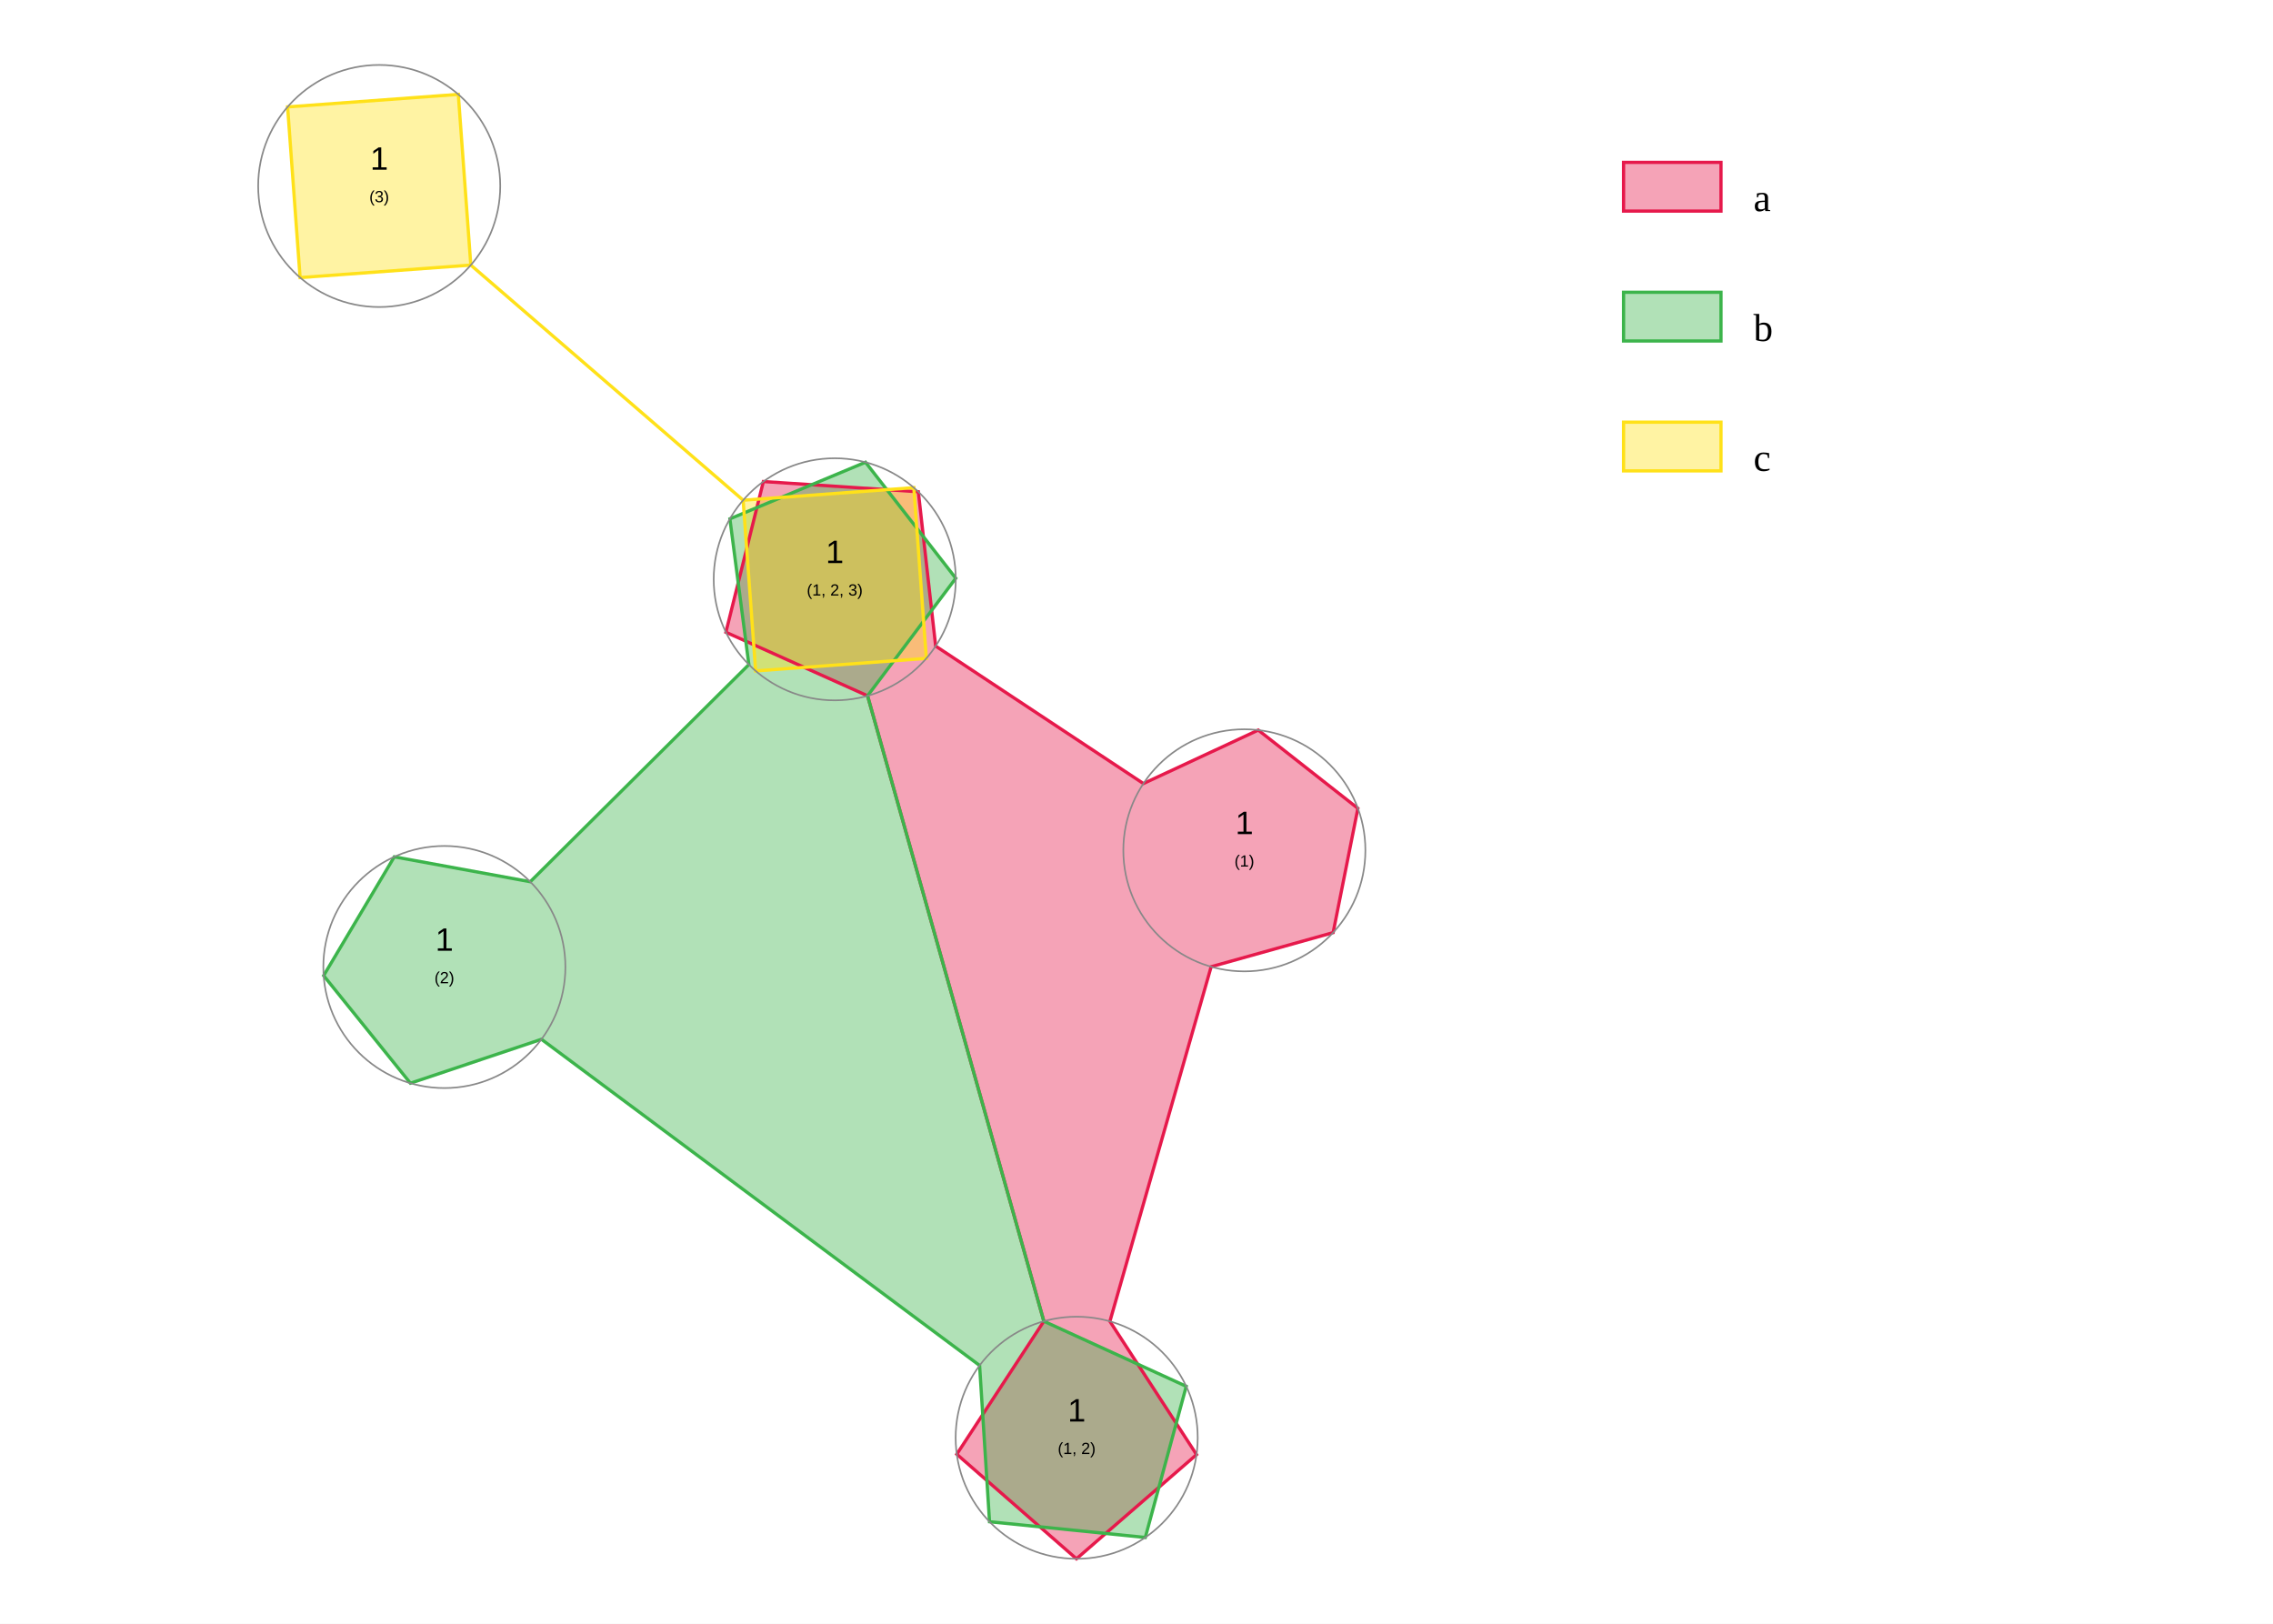
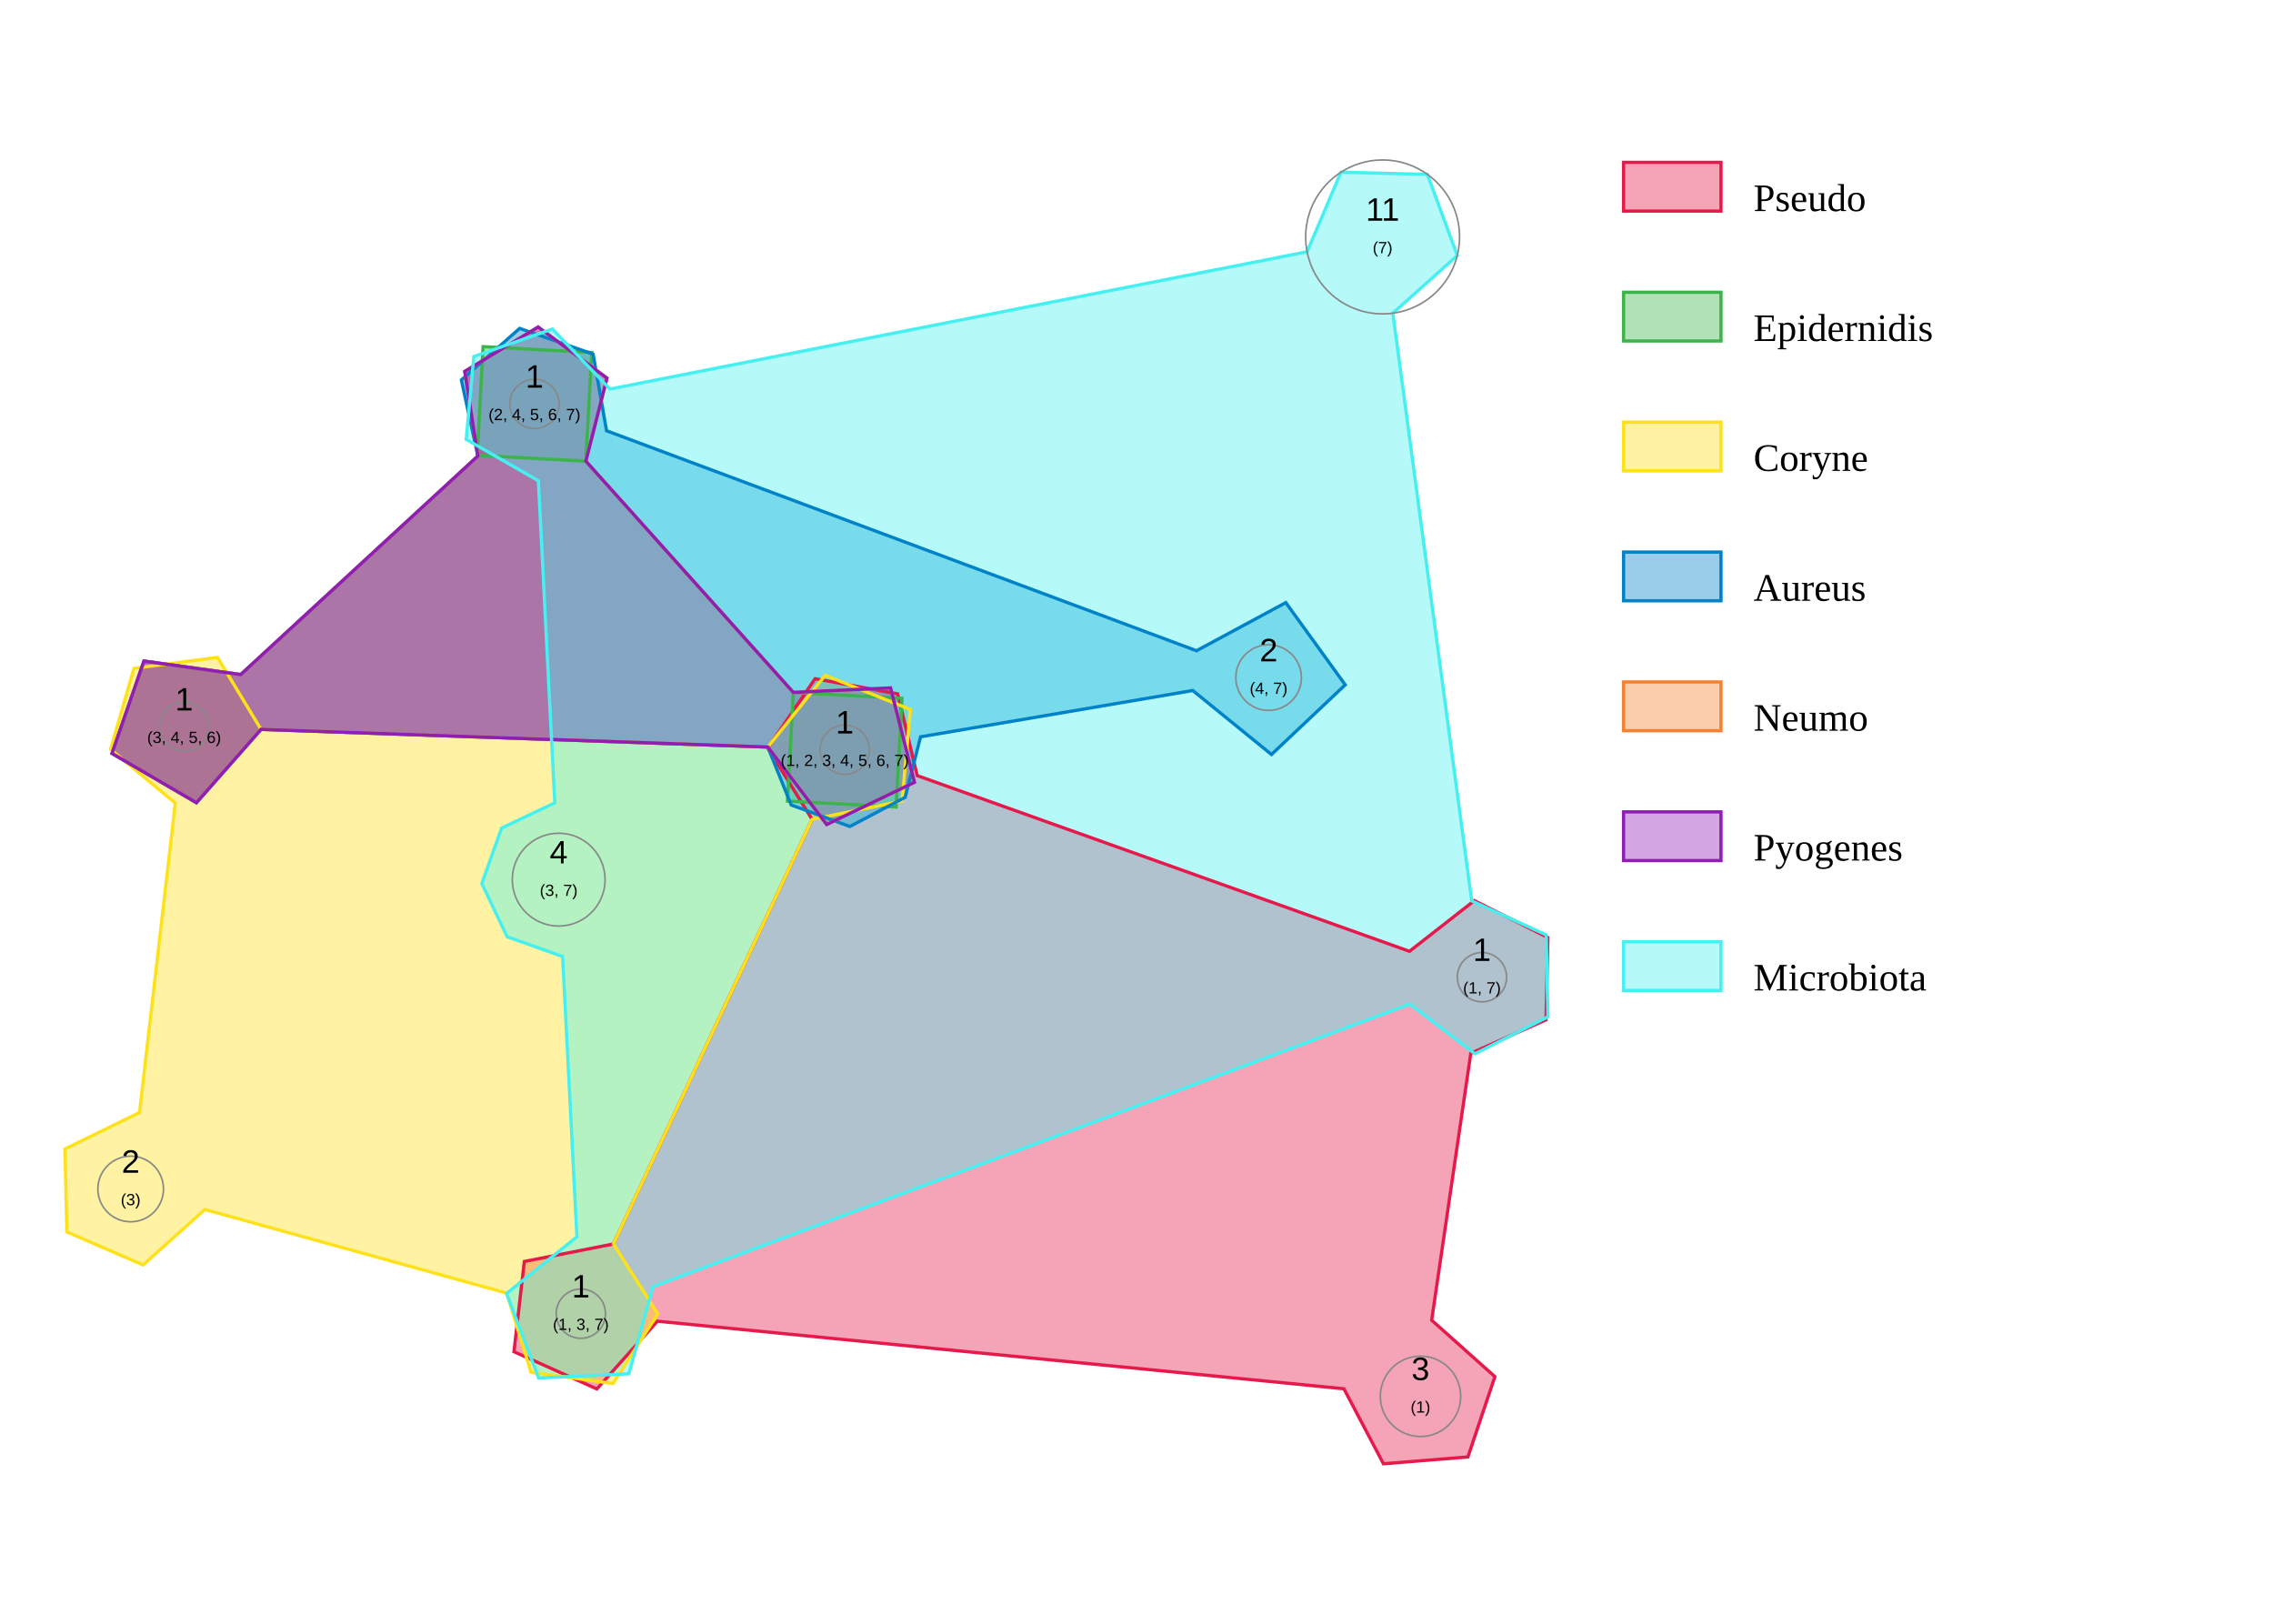
<svg xmlns="http://www.w3.org/2000/svg" xmlns:xlink="http://www.w3.org/1999/xlink" viewBox="0 0 700 500">
  <defs>
    <style type="text/css">
  .borderLine {
	   stroke: none;
	   fill-opacity: 0.4;
  }
  .outLine {
	   stroke-width: 1;
	   fill: none;
  }
  .circle {
	   stroke: #888888;
	   stroke-width: 0.5;
	   fill: none;
    pointer-events: all;
  }
  .spcircle {
	   stroke: #FF2222;
	   stroke-width: 1;
	   fill: none;
    pointer-events: all;
  }
  .tLabel {
	   font-family: Arial;
    pointer-events: none;
	   font-size: 14px;
	   text-anchor: middle;
	   alignment-baseline: central;
  }
  .nLabel {
	   font-family: Arial;
    pointer-events: none;
	   font-size: 10px;
	   text-anchor: middle;
	   alignment-baseline: central;
  }
  .belong {
	   font-family: Arial;
    pointer-events: none;
	   font-size: 5px;
	   text-anchor: middle;
	   alignment-baseline: central;
  }
  .p0{
    stroke: none;
    fill: #e6194b;
  }
  .q0{
    fill: none;
    stroke: #e6194b;
  }
  .p1{
    stroke: none;
    fill: #3cb44b;
  }
  .q1{
    fill: none;
    stroke: #3cb44b;
  }
  .p2{
    stroke: none;
    fill: #ffe119;
  }
  .q2{
    fill: none;
    stroke: #ffe119;
  }
+   .p3{
+     stroke: none;
+     fill: #0082c8;
+   }
+   .q3{
+     fill: none;
+     stroke: #0082c8;
+   }
+   .p4{
+     stroke: none;
+     fill: #f58231;
+   }
+   .q4{
+     fill: none;
+     stroke: #f58231;
+   }
+   .p5{
+     stroke: none;
+     fill: #911eb4;
+   }
+   .q5{
+     fill: none;
+     stroke: #911eb4;
+   }
+   .p6{
+     stroke: none;
+     fill: #46f0f0;
+   }
+   .q6{
+     fill: none;
+     stroke: #46f0f0;
+   }

</style>
    <symbol id="bl0">
-       <path d="M 288.15 198.95 L 282.81 151.43 L 235.09 148.28 L 223.55 194.69 L 267.18 214.26 L 321.47 406.85 L 294.65 447.80 L 331.51 480.00 L 368.49 447.92 L 341.81 406.89 L 372.99 297.68 L 410.56 287.18 L 418.18 248.92 L 387.50 224.82 L 352.13 241.28 Z" />
+       <path d="M 188.92 383.06 L 161.47 388.45 L 158.28 416.24 L 183.81 427.70 L 202.46 406.84 L 413.88 427.65 L 426.05 450.74 L 452.06 448.64 L 460.37 423.91 L 440.90 406.53 L 452.95 324.35 L 476.11 314.04 L 476.70 288.70 L 454.04 277.33 L 434.07 292.94 L 282.46 238.83 L 276.46 213.67 L 251.02 208.99 L 236.45 230.36 L 250.10 252.32 Z" />
    </symbol>
    <symbol id="bl1">
-       <path d="M 163.30 271.51 L 121.43 263.84 L 99.67 300.42 L 126.39 333.55 L 166.75 320.03 L 301.68 420.47 L 304.74 468.59 L 352.71 473.43 L 365.32 426.89 L 321.47 406.85 L 267.18 214.26 L 294.34 178.06 L 266.54 142.34 L 224.78 159.77 L 230.62 204.65 Z" />
+       <path d="M 180.42 142.01 L 182.23 108.55 L 148.77 106.74 L 146.96 140.20 L 180.42 142.01 L 244.32 213.22 L 242.51 246.69 L 275.97 248.50 L 277.78 215.04 L 244.32 213.22 Z" />
    </symbol>
    <symbol id="bl2">
-       <path d="M 144.99 81.63 L 141.14 29.06 L 88.57 32.92 L 92.42 85.48 L 144.99 81.63 L 228.86 154.03 L 232.71 206.60 L 285.28 202.74 L 281.43 150.17 L 228.86 154.03 Z" />
+       <path d="M 42.97 342.58 L 20.00 353.80 L 20.59 379.35 L 44.05 389.51 L 63.08 372.44 L 156.04 398.19 L 163.53 422.57 L 188.79 426.04 L 202.57 404.59 L 188.92 383.06 L 250.10 252.32 L 277.81 246.66 L 280.36 218.49 L 254.12 207.95 L 236.46 230.04 L 80.39 224.60 L 66.97 202.42 L 41.26 205.81 L 34.06 230.72 L 53.99 247.31 Z" />
+     </symbol>
+     <symbol id="bl3">
+       <path d="M 74.14 207.72 L 44.33 203.57 L 34.49 232.01 L 60.49 247.17 L 80.39 224.60 L 236.46 230.04 L 243.66 247.88 L 261.73 254.50 L 278.75 245.53 L 283.50 226.89 L 367.33 212.63 L 391.57 232.33 L 414.28 210.88 L 395.98 185.56 L 368.48 200.38 L 186.80 132.65 L 182.66 109.04 L 160.03 101.12 L 142.08 117.00 L 147.17 140.43 Z" />
+     </symbol>
+     <symbol id="bl4">
+       <path d="M 74.14 207.72 L 44.33 203.57 L 34.49 232.01 L 60.49 247.17 L 80.39 224.60 L 236.46 230.04 L 254.60 253.90 L 281.61 240.89 L 274.26 211.83 L 244.32 213.22 L 180.42 142.01 L 186.92 116.43 L 165.72 100.70 L 143.13 114.35 L 147.17 140.43 Z" />
+     </symbol>
+     <symbol id="bl5">
+       <path d="M 74.14 207.72 L 44.33 203.57 L 34.49 232.01 L 60.49 247.17 L 80.39 224.60 L 236.46 230.04 L 254.60 253.90 L 281.61 240.89 L 274.26 211.83 L 244.32 213.22 L 180.42 142.01 L 186.92 116.43 L 165.72 100.70 L 143.13 114.35 L 147.17 140.43 Z" />
+     </symbol>
+     <symbol id="bl6">
+       <path d="M 187.85 119.80 L 170.10 101.32 L 145.92 109.79 L 143.57 135.30 L 165.80 148.04 L 170.85 247.21 L 154.47 254.99 L 148.39 272.08 L 156.18 288.46 L 173.26 294.54 L 177.67 380.85 L 156.01 398.31 L 165.87 424.32 L 193.66 423.04 L 201.08 396.23 L 434.19 309.19 L 454.23 324.50 L 476.71 313.09 L 476.18 287.88 L 453.23 277.42 L 428.94 96.44 L 448.79 78.68 L 439.59 53.69 L 412.97 53.03 L 402.54 77.53 Z" />
    </symbol>
  </defs>
  <rect width="700" height="500" style="fill:#fff;stroke-width:0" />
  <use class="p0 borderLine" xlink:href="#bl0" />
  <use class="p1 borderLine" xlink:href="#bl1" />
  <use class="p2 borderLine" xlink:href="#bl2" />
+   <use class="p3 borderLine" xlink:href="#bl3" />
+   <use class="p4 borderLine" xlink:href="#bl4" />
+   <use class="p5 borderLine" xlink:href="#bl5" />
+   <use class="p6 borderLine" xlink:href="#bl6" />
  <use class="q0 outLine" xlink:href="#bl0" />
  <use class="q1 outLine" xlink:href="#bl1" />
  <use class="q2 outLine" xlink:href="#bl2" />
-   <circle class="circle" cx="383.218" cy="261.843" r="37.272" />
-   <text class="tLabel" x="383.22" y="241.84" />
-   <text class="nLabel" x="383.22" y="256.84">1</text>
-   <text class="belong" x="383.22" y="266.84">(1)</text>
-   <circle class="circle" cx="331.577" cy="442.728" r="37.272" />
-   <text class="tLabel" x="331.58" y="422.73" />
-   <text class="nLabel" x="331.58" y="437.73">1</text>
-   <text class="belong" x="331.58" y="447.73">(1, 2)</text>
-   <circle class="circle" cx="257.068" cy="178.386" r="37.272" />
-   <text class="tLabel" x="257.07" y="158.39" />
-   <text class="nLabel" x="257.07" y="173.39">1</text>
-   <text class="belong" x="257.07" y="183.39">(1, 2, 3)</text>
-   <circle class="circle" cx="136.849" cy="297.775" r="37.272" />
-   <text class="tLabel" x="136.85" y="277.77" />
-   <text class="nLabel" x="136.85" y="292.77">1</text>
-   <text class="belong" x="136.85" y="302.77">(2)</text>
-   <circle class="circle" cx="116.782" cy="57.272" r="37.272" />
-   <text class="tLabel" x="116.78" y="37.27" />
-   <text class="nLabel" x="116.78" y="52.27">1</text>
-   <text class="belong" x="116.78" y="62.27">(3)</text>
+   <use class="q3 outLine" xlink:href="#bl3" />
+   <use class="q4 outLine" xlink:href="#bl4" />
+   <use class="q5 outLine" xlink:href="#bl5" />
+   <use class="q6 outLine" xlink:href="#bl6" />
+   <circle class="circle" cx="437.462" cy="429.974" r="12.375" />
+   <text class="tLabel" x="437.46" y="409.97" />
+   <text class="nLabel" x="437.46" y="424.97">3</text>
+   <text class="belong" x="437.46" y="434.97">(1)</text>
+   <circle class="circle" cx="260.144" cy="230.862" r="7.59" />
+   <text class="tLabel" x="260.14" y="210.86" />
+   <text class="nLabel" x="260.14" y="225.86">1</text>
+   <text class="belong" x="260.14" y="235.86">(1, 2, 3, 4, 5, 6, 7)</text>
+   <circle class="circle" cx="164.597" cy="124.373" r="7.59" />
+   <text class="tLabel" x="164.60" y="104.37" />
+   <text class="nLabel" x="164.60" y="119.37">1</text>
+   <text class="belong" x="164.60" y="129.37">(2, 4, 5, 6, 7)</text>
+   <circle class="circle" cx="40.243" cy="366.118" r="10.104" />
+   <text class="tLabel" x="40.24" y="346.12" />
+   <text class="nLabel" x="40.24" y="361.12">2</text>
+   <text class="belong" x="40.24" y="371.12">(3)</text>
+   <circle class="circle" cx="56.71" cy="223.776" r="7.59" />
+   <text class="tLabel" x="56.71" y="203.78" />
+   <text class="nLabel" x="56.71" y="218.78">1</text>
+   <text class="belong" x="56.71" y="228.78">(3, 4, 5, 6)</text>
+   <circle class="circle" cx="172.056" cy="270.87" r="14.289" />
+   <text class="tLabel" x="172.06" y="250.87" />
+   <text class="nLabel" x="172.06" y="265.87">4</text>
+   <text class="belong" x="172.06" y="275.87">(3, 7)</text>
+   <circle class="circle" cx="178.877" cy="404.519" r="7.59" />
+   <text class="tLabel" x="178.88" y="384.52" />
+   <text class="nLabel" x="178.88" y="399.52">1</text>
+   <text class="belong" x="178.88" y="409.52">(1, 3, 7)</text>
+   <circle class="circle" cx="390.685" cy="208.653" r="10.104" />
+   <text class="tLabel" x="390.69" y="188.65" />
+   <text class="nLabel" x="390.69" y="203.65">2</text>
+   <text class="belong" x="390.69" y="213.65">(4, 7)</text>
+   <circle class="circle" cx="425.793" cy="72.957" r="23.695" />
+   <text class="tLabel" x="425.79" y="52.96" />
+   <text class="nLabel" x="425.79" y="67.96">11</text>
+   <text class="belong" x="425.79" y="77.96">(7)</text>
+   <circle class="circle" cx="456.387" cy="300.906" r="7.59" />
+   <text class="tLabel" x="456.39" y="280.91" />
+   <text class="nLabel" x="456.39" y="295.91">1</text>
+   <text class="belong" x="456.39" y="305.91">(1, 7)</text>
  <rect class="p0 borderLine" x="500.00" y="50.00" width="30.00" height="15.00" />
  <rect class="q0" x="500.00" y="50.00" width="30.00" height="15.00" />
-   <text class="legend" x="540.00" y="65.00">a</text>
+   <text class="legend" x="540.00" y="65.00">Pseudo</text>
  <rect class="p1 borderLine" x="500.00" y="90.00" width="30.00" height="15.00" />
  <rect class="q1" x="500.00" y="90.00" width="30.00" height="15.00" />
-   <text class="legend" x="540.00" y="105.00">b</text>
+   <text class="legend" x="540.00" y="105.00">Epidernidis</text>
  <rect class="p2 borderLine" x="500.00" y="130.00" width="30.00" height="15.00" />
  <rect class="q2" x="500.00" y="130.00" width="30.00" height="15.00" />
-   <text class="legend" x="540.00" y="145.00">c</text>
+   <text class="legend" x="540.00" y="145.00">Coryne</text>
+   <rect class="p3 borderLine" x="500.00" y="170.00" width="30.00" height="15.00" />
+   <rect class="q3" x="500.00" y="170.00" width="30.00" height="15.00" />
+   <text class="legend" x="540.00" y="185.00">Aureus</text>
+   <rect class="p4 borderLine" x="500.00" y="210.00" width="30.00" height="15.00" />
+   <rect class="q4" x="500.00" y="210.00" width="30.00" height="15.00" />
+   <text class="legend" x="540.00" y="225.00">Neumo</text>
+   <rect class="p5 borderLine" x="500.00" y="250.00" width="30.00" height="15.00" />
+   <rect class="q5" x="500.00" y="250.00" width="30.00" height="15.00" />
+   <text class="legend" x="540.00" y="265.00">Pyogenes</text>
+   <rect class="p6 borderLine" x="500.00" y="290.00" width="30.00" height="15.00" />
+   <rect class="q6" x="500.00" y="290.00" width="30.00" height="15.00" />
+   <text class="legend" x="540.00" y="305.00">Microbiota</text>
</svg>
